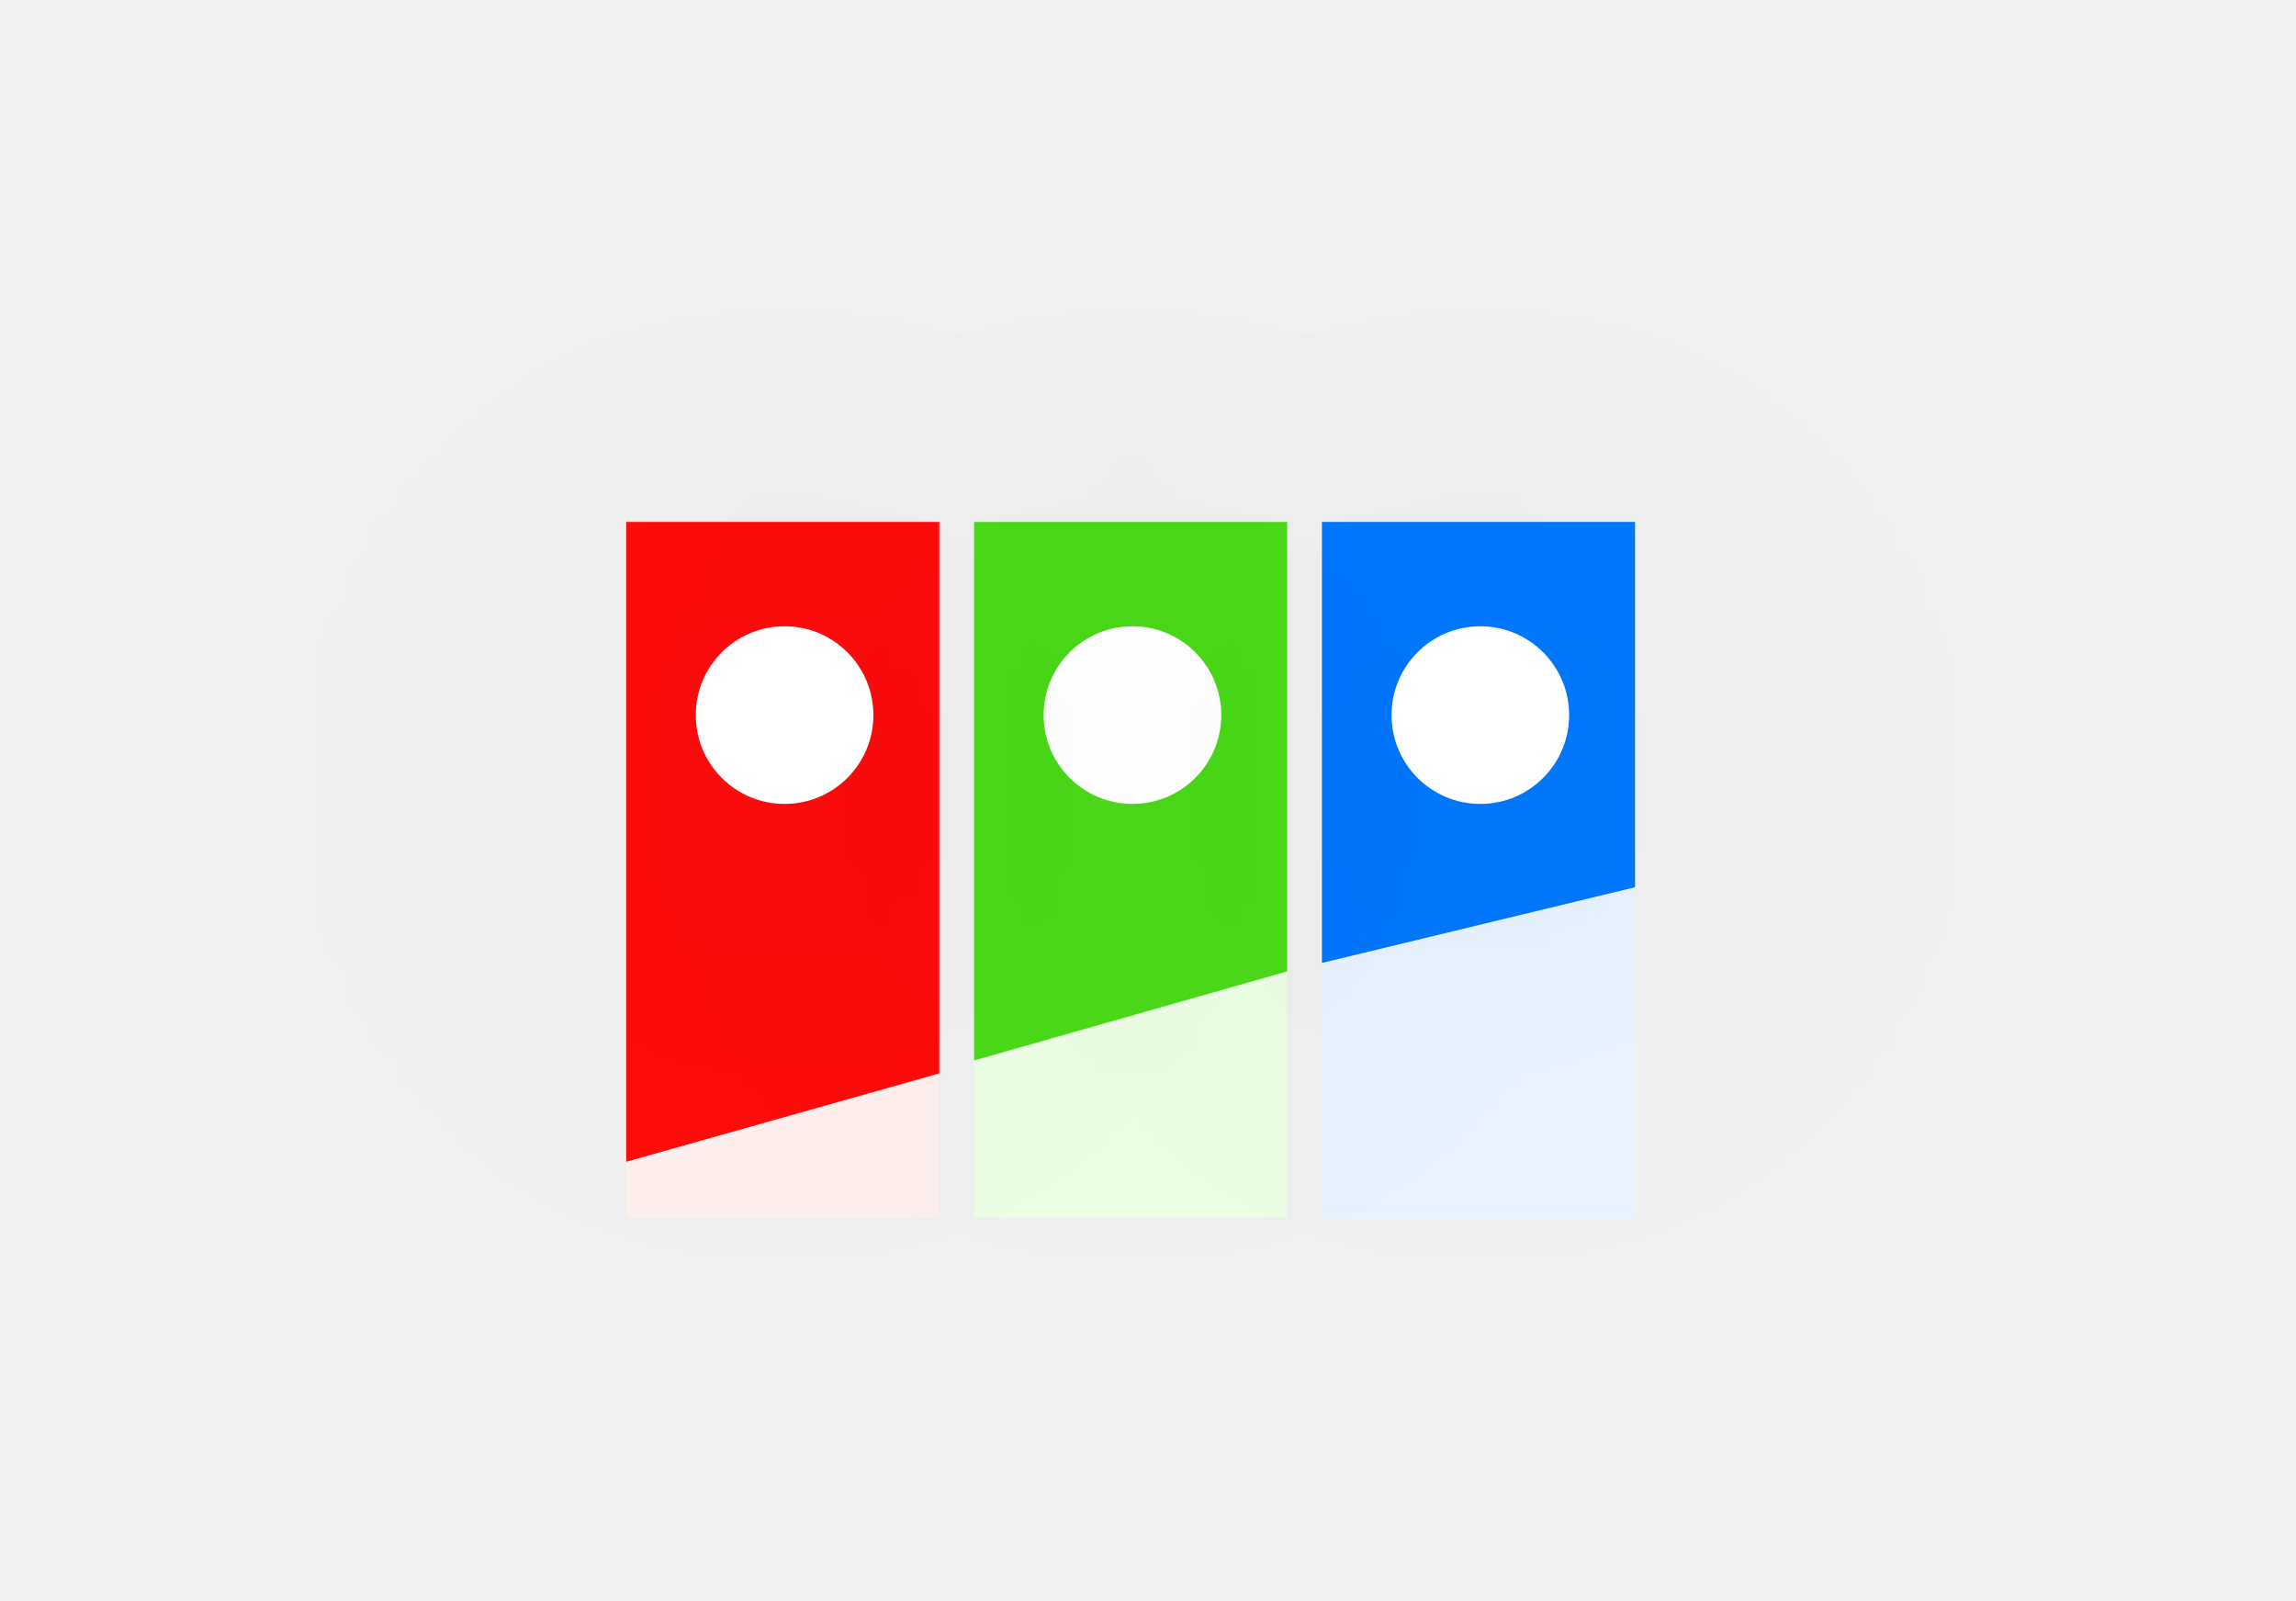
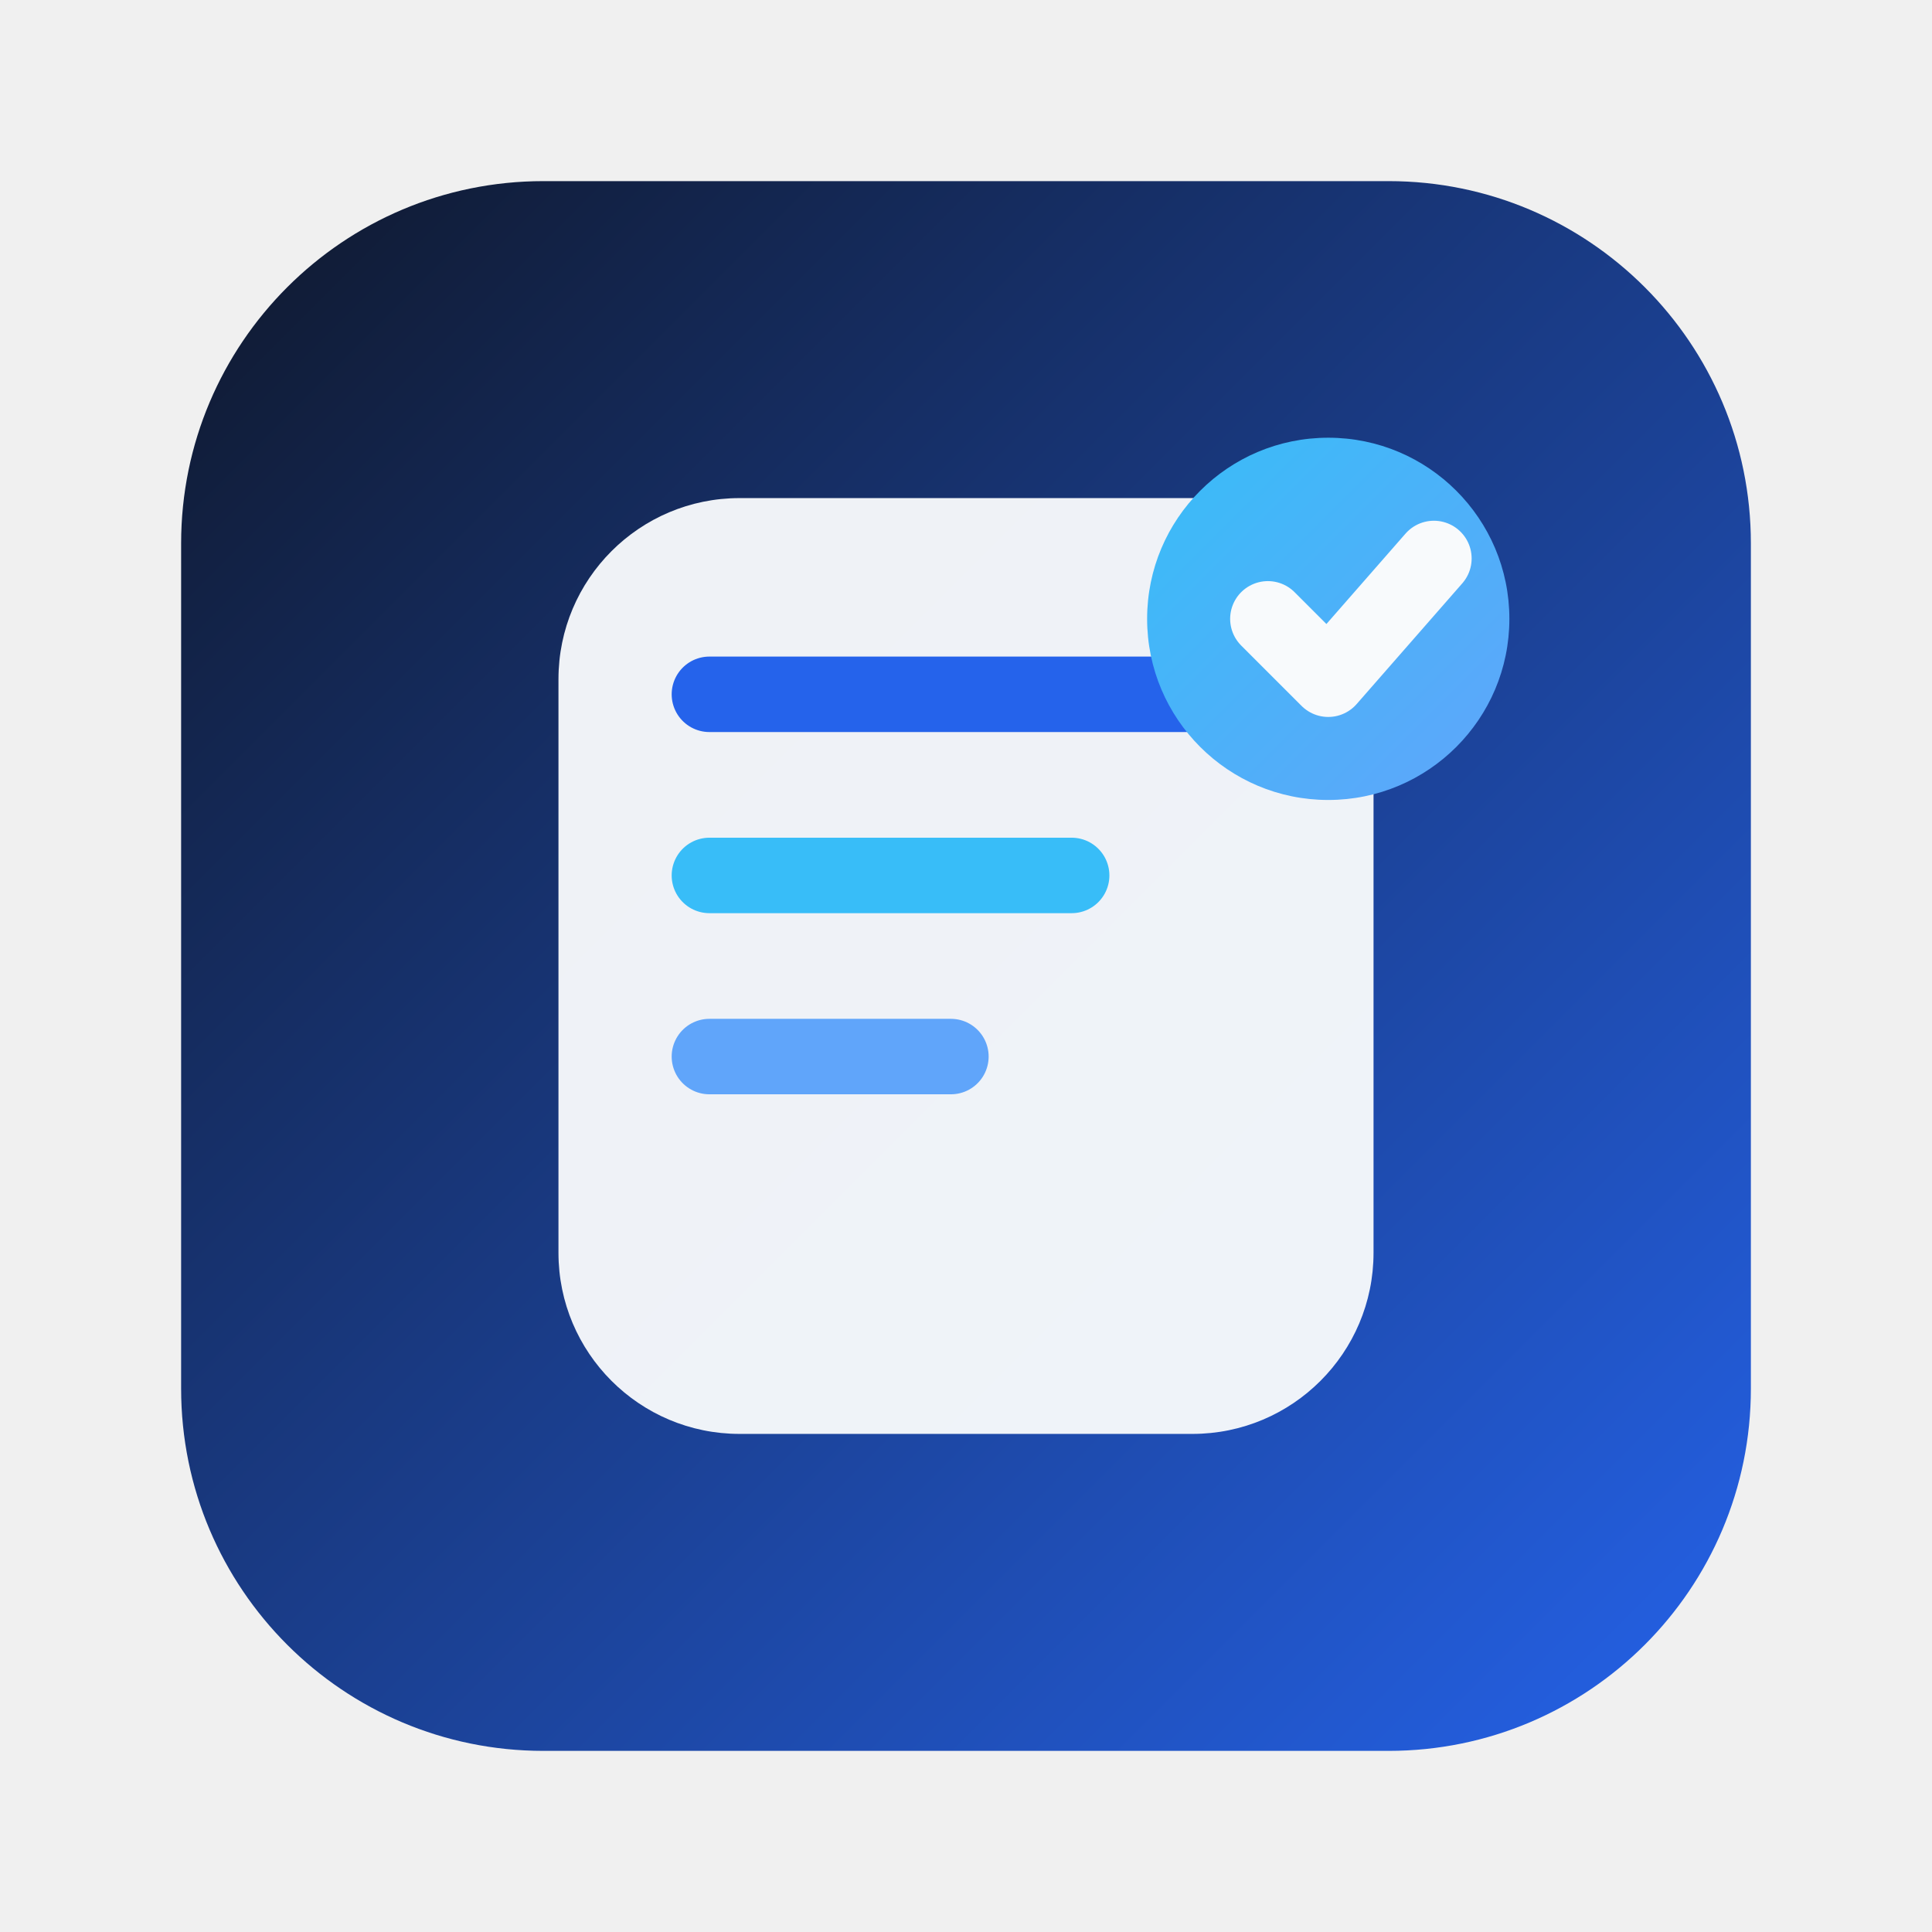
- <svg xmlns="http://www.w3.org/2000/svg" xmlns:xlink="http://www.w3.org/1999/xlink" width="66px" height="46px" viewBox="0 0 66 46" version="1.1">
+ <svg xmlns="http://www.w3.org/2000/svg" width="256" height="256" viewBox="0 0 256 256" role="img" aria-label="KnowledgePilot AI logo">
  <defs>
-     <circle id="path-1" cx="14.553" cy="5.553" r="2.553" />
-     <filter x="-607.1%" y="-567.9%" width="1314.2%" height="1314.2%" filterUnits="objectBoundingBox" id="filter-2">
-       <feOffset dx="0" dy="2" in="SourceAlpha" result="shadowOffsetOuter1" />
-       <feGaussianBlur stdDeviation="10" in="shadowOffsetOuter1" result="shadowBlurOuter1" />
-       <feColorMatrix values="0 0 0 0 0   0 0 0 0 0   0 0 0 0 0  0 0 0 0.183 0" type="matrix" in="shadowBlurOuter1" />
-     </filter>
-     <circle id="path-3" cx="24.553" cy="5.553" r="2.553" />
-     <filter x="-607.1%" y="-567.9%" width="1314.2%" height="1314.2%" filterUnits="objectBoundingBox" id="filter-4">
-       <feOffset dx="0" dy="2" in="SourceAlpha" result="shadowOffsetOuter1" />
-       <feGaussianBlur stdDeviation="10" in="shadowOffsetOuter1" result="shadowBlurOuter1" />
-       <feColorMatrix values="0 0 0 0 0   0 0 0 0 0   0 0 0 0 0  0 0 0 0.183 0" type="matrix" in="shadowBlurOuter1" />
-     </filter>
-     <circle id="path-5" cx="4.553" cy="5.553" r="2.553" />
-     <filter x="-607.1%" y="-567.9%" width="1314.2%" height="1314.2%" filterUnits="objectBoundingBox" id="filter-6">
-       <feOffset dx="0" dy="2" in="SourceAlpha" result="shadowOffsetOuter1" />
-       <feGaussianBlur stdDeviation="10" in="shadowOffsetOuter1" result="shadowBlurOuter1" />
-       <feColorMatrix values="0 0 0 0 0   0 0 0 0 0   0 0 0 0 0  0 0 0 0.183 0" type="matrix" in="shadowBlurOuter1" />
-     </filter>
+     <linearGradient id="bg" x1="0%" y1="0%" x2="100%" y2="100%">
+       <stop offset="0%" stop-color="#0f172a" />
+       <stop offset="100%" stop-color="#2563eb" />
+     </linearGradient>
+     <linearGradient id="accent" x1="0%" y1="0%" x2="100%" y2="100%">
+       <stop offset="0%" stop-color="#38bdf8" />
+       <stop offset="100%" stop-color="#60a5fa" />
+     </linearGradient>
  </defs>
-   <g id="页面-1" stroke="none" stroke-width="1" fill="none" fill-rule="evenodd">
-     <g id="编组-10" transform="translate(18, 15)">
-       <polygon id="矩形" fill="#EEFFE8" points="10 0 19 0 19 20 10 20" />
-       <polygon id="矩形" fill="#4ADB18" points="10 0 19 0 19 12.918 10 15.479" />
-       <polygon id="矩形" fill="#E9F3FF" points="20 0 29 0 29 20 20 20" />
-       <path d="M0,0 L9,0 L9,20 L0,20 L0,0 Z" id="矩形" fill="#FFF0F0" />
-       <polygon id="矩形" fill="#FF0B0B" points="0 0 9 0 9 15.851 -4.19664303e-14 18.392" />
-       <polygon id="矩形" fill="#0077FF" points="20 0 29 0 29 10.5 20 12.676" />
-       <g id="椭圆形">
-         <use fill="black" fill-opacity="1" filter="url(#filter-2)" xlink:href="#path-1" />
-         <use fill="#FFFFFF" fill-rule="evenodd" xlink:href="#path-1" />
-       </g>
-       <g id="椭圆形">
-         <use fill="black" fill-opacity="1" filter="url(#filter-4)" xlink:href="#path-3" />
-         <use fill="#FFFFFF" fill-rule="evenodd" xlink:href="#path-3" />
-       </g>
-       <g id="椭圆形">
-         <use fill="black" fill-opacity="1" filter="url(#filter-6)" xlink:href="#path-5" />
-         <use fill="#FFFFFF" fill-rule="evenodd" xlink:href="#path-5" />
-       </g>
-     </g>
-   </g>
+   <rect x="24" y="24" width="208" height="208" rx="48" fill="url(#bg)" />
+   <rect x="74" y="66" width="108" height="124" rx="24" fill="#f8fafc" opacity="0.96" />
+   <path d="M94 92h70" stroke="#2563eb" stroke-width="10" stroke-linecap="round" />
+   <path d="M94 116h48" stroke="#38bdf8" stroke-width="10" stroke-linecap="round" />
+   <path d="M94 140h32" stroke="#60a5fa" stroke-width="10" stroke-linecap="round" />
+   <circle cx="176" cy="82" r="24" fill="url(#accent)" />
+   <path d="M168 82l8 8 14-16" fill="none" stroke="#f8fafc" stroke-width="10" stroke-linecap="round" stroke-linejoin="round" />
</svg>
